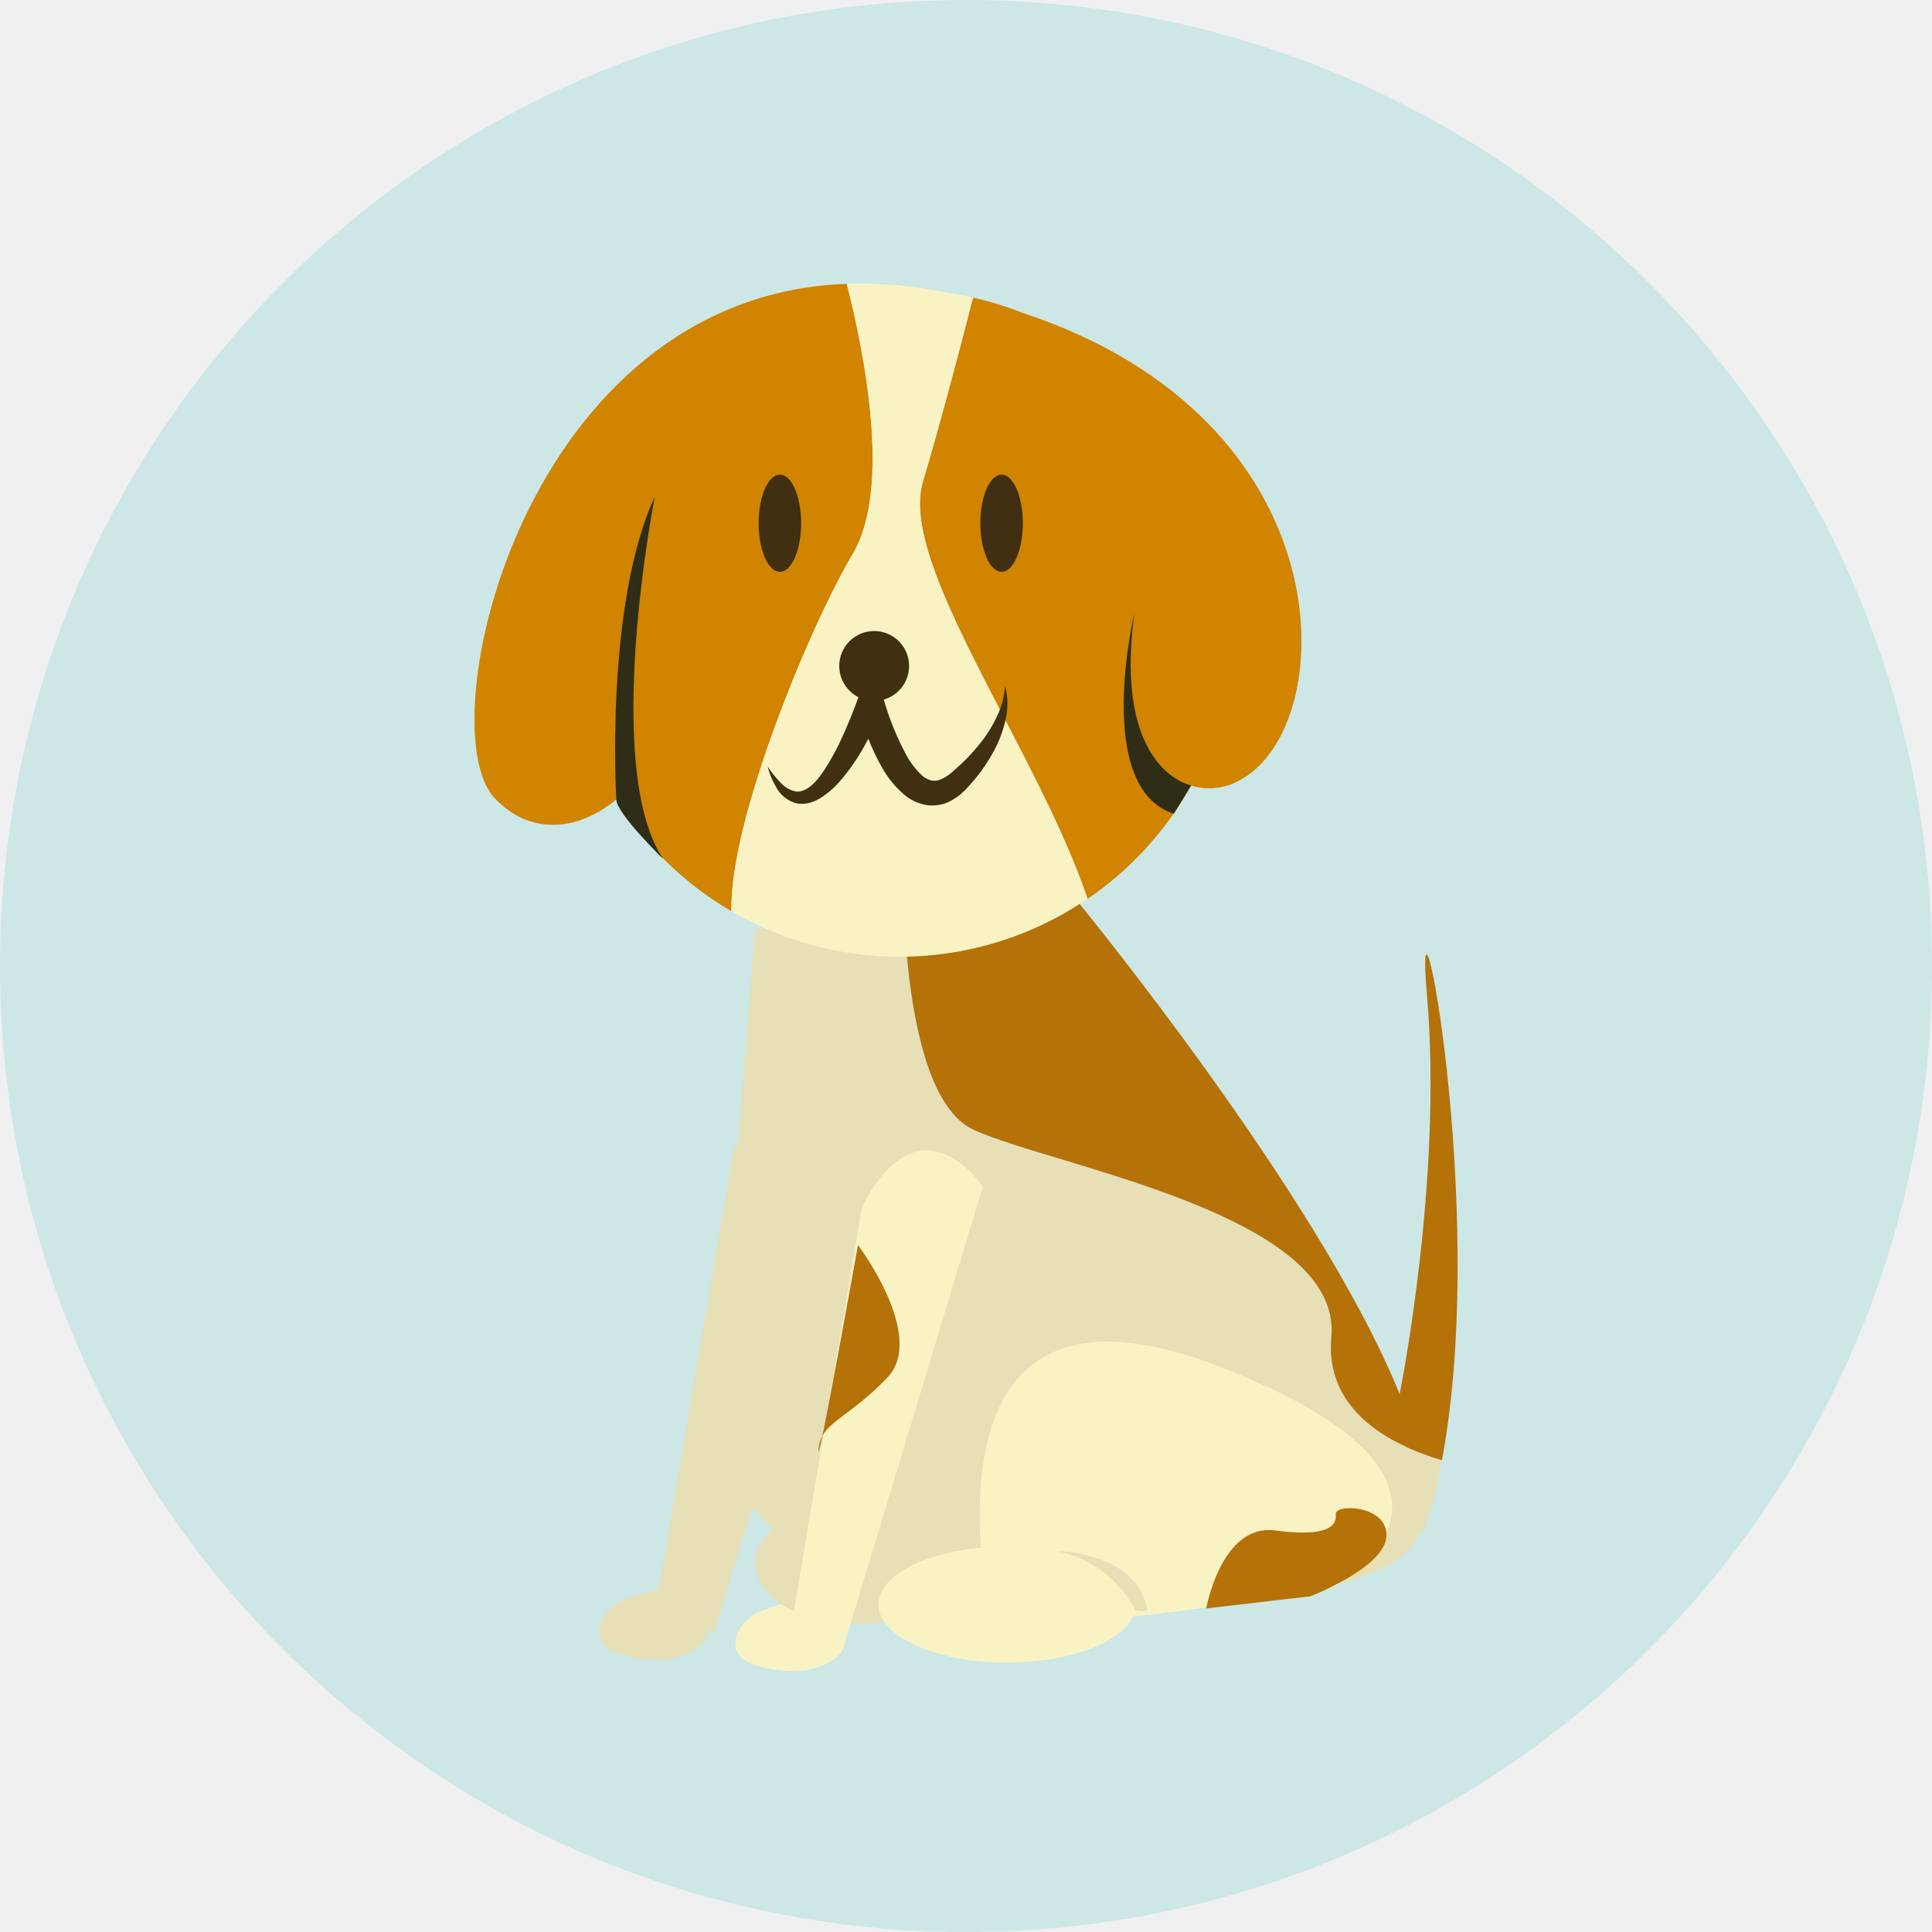
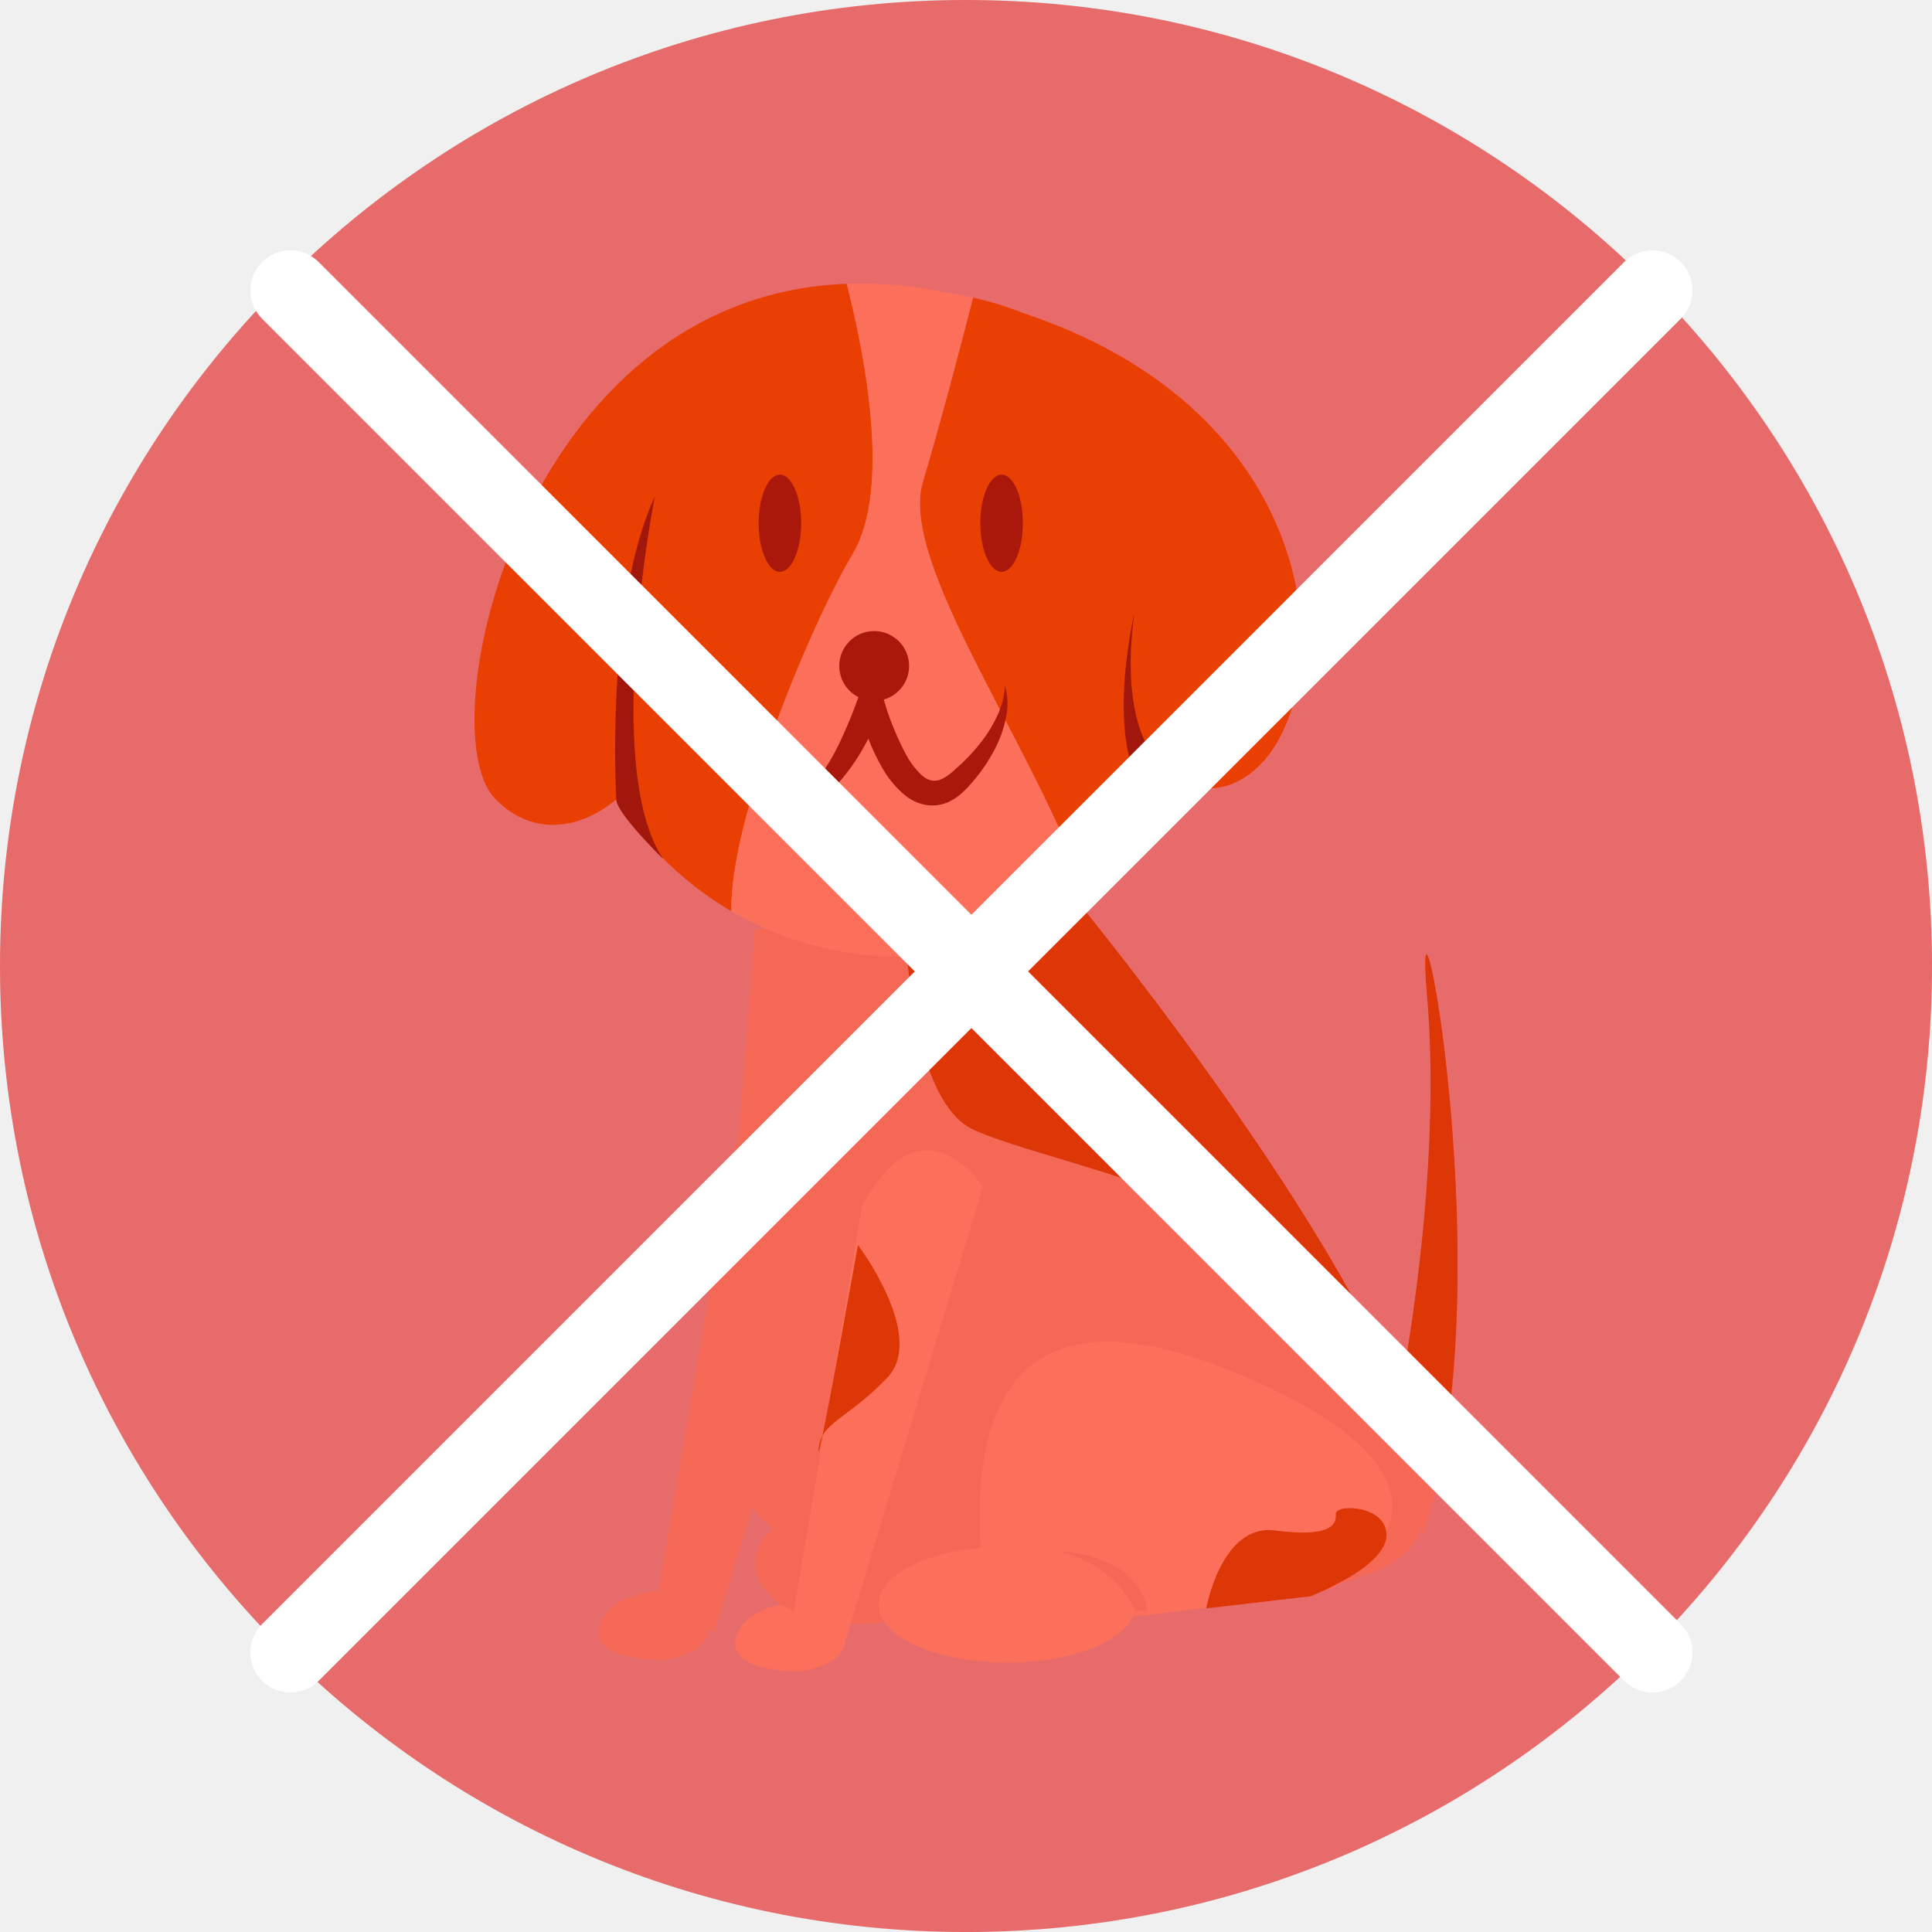
<svg xmlns="http://www.w3.org/2000/svg" width="96.459" height="96.459" viewBox="0 0 96.459 96.459">
-   <g transform="translate(-28 -241)">
-     <circle cx="48.23" cy="48.23" r="48.23" transform="translate(28 241)" fill="#cce7e6" />
-     <g transform="translate(-541.084 131.319)">
-       <path d="M608.894,189.672s-2.708.123-3.077,1.846,3.262,1.6,3.262,1.6,2.031-.247,2.185-1.416-2.37-2.031-2.37-2.031" fill="#f9f2c3" />
-       <path d="M602.071,189.1s-2.708.123-3.078,1.847,3.263,1.6,3.263,1.6,2.031-.246,2.185-1.416-2.37-2.031-2.37-2.031" fill="#e7dfb6" />
-       <path d="M635.549,176.44c.568-6.141-13.874-8.529-17.854-10.349-2.562-1.171-3.286-6.817-3.477-10.693l-7.44.686-1.851,23.442a7.6,7.6,0,0,0,6.329,8.1c8.781,1.467,23.383,3.236,27.818-.266a2.876,2.876,0,0,0,.959-1.421l.064.4a25.941,25.941,0,0,0,.972-3.744C638.4,181.785,635.213,180.062,635.549,176.44Z" fill="#e7dfb6" />
-       <path d="M617.7,166.091c3.98,1.82,18.422,4.208,17.854,10.349-.336,3.622,2.85,5.345,5.52,6.149,2.374-12.612-1.464-31.539-.744-23.207.8,9.211-1.365,19.9-1.365,19.9v.008c-4.016-9.943-16.149-24.684-16.149-24.684l-8.594.792C614.409,159.274,615.133,164.92,617.7,166.091Z" fill="#b47209" />
-       <path d="M620.135,125.3a16.486,16.486,0,0,0-2.471-.76c-.587,2.3-1.58,6.091-2.509,9.221-1.214,4.091,5.709,13.355,8.229,20.8a16.743,16.743,0,0,0,5.173-5.661,3.065,3.065,0,0,0,2.443-.276C636.016,145.932,636.42,130.675,620.135,125.3Z" fill="#d08400" />
-       <path d="M611.668,137.32c1.926-3.246.577-10.007-.308-13.47-16.2.6-20.907,22.145-17.584,25.676,1.693,1.8,4.043,1.743,6.079.069a16.755,16.755,0,0,0,5.748,5.583C605.49,150.639,609.534,140.917,611.668,137.32Z" fill="#d08400" />
-       <path d="M615.155,133.757c.929-3.13,1.922-6.923,2.509-9.221-.424-.1-.854-.176-1.29-.238l-.082-.017a20.831,20.831,0,0,0-4.932-.431c.885,3.463,2.234,10.224.308,13.47-2.134,3.6-6.178,13.319-6.065,17.858a16.655,16.655,0,0,0,17.781-.625C620.864,147.112,613.941,137.848,615.155,133.757Z" fill="#f9f2c3" />
-       <ellipse cx="1.061" cy="2.426" rx="1.061" ry="2.426" transform="translate(606.961 133.378)" fill="#402f11" />
-       <ellipse cx="1.061" cy="2.426" rx="1.061" ry="2.426" transform="translate(618.03 133.378)" fill="#402f11" />
-       <circle cx="1.744" cy="1.744" r="1.744" transform="translate(610.985 141.187)" fill="#402f11" />
-       <path d="M607.41,147.953a5.5,5.5,0,0,0,.661.819,1.348,1.348,0,0,0,.785.429c.51.031.983-.475,1.342-1.014a11.81,11.81,0,0,0,.968-1.775c.282-.621.546-1.275.768-1.9l.673-1.907.591,1.972a14.1,14.1,0,0,0,1.119,2.771,4,4,0,0,0,.807,1.057,1.093,1.093,0,0,0,.429.234.774.774,0,0,0,.439-.019,1.97,1.97,0,0,0,.518-.3,3.269,3.269,0,0,0,.275-.238l.284-.254a10.1,10.1,0,0,0,1.02-1.119,6.55,6.55,0,0,0,.788-1.3,3.85,3.85,0,0,0,.382-1.5,3.345,3.345,0,0,1,.044,1.635,5.859,5.859,0,0,1-.567,1.572,8.465,8.465,0,0,1-.923,1.4l-.273.316a4.149,4.149,0,0,1-.294.316,2.843,2.843,0,0,1-.8.572,1.99,1.99,0,0,1-1.119.153,2.348,2.348,0,0,1-1-.437,4.87,4.87,0,0,1-1.185-1.4,10.257,10.257,0,0,1-.726-1.532,13.136,13.136,0,0,1-.5-1.6l1.264.065a16.346,16.346,0,0,1-.958,1.99,9.951,9.951,0,0,1-1.293,1.828,4.191,4.191,0,0,1-.912.757c-.094.05-.187.1-.284.142a1.993,1.993,0,0,1-.316.1,1.332,1.332,0,0,1-.34.027l-.171-.012c-.056-.012-.111-.029-.166-.044a1.645,1.645,0,0,1-.91-.782A3.953,3.953,0,0,1,607.41,147.953Z" fill="#402f11" />
-       <path d="M599.855,149.6s-.583-9.7,1.919-15.118c0,0-2.653,13.495.417,18.082C602.191,152.559,599.87,150.308,599.855,149.6Z" fill="#2f2d15" />
-       <path d="M628.557,148.892s-3.9-.705-2.839-8.59c0,0-2.072,8.693,1.971,10.008Z" fill="#2f2d15" />
-       <ellipse cx="5.042" cy="3.032" rx="5.042" ry="3.032" transform="translate(606.778 184.703)" fill="#e7dfb6" />
-       <path d="M635.549,188.986s-17.058,2.957-17.172,1.138-3.411-18.082,11.713-12.168S635.549,188.986,635.549,188.986Z" fill="#f9f2c3" />
-       <ellipse cx="6.425" cy="2.9" rx="6.425" ry="2.9" transform="translate(612.944 186.889)" fill="#f9f2c3" />
-       <path d="M625.777,190.092a5.619,5.619,0,0,0-3.9-2.963s3.986,0,4.5,2.982Z" fill="#e7dfb6" />
-       <path d="M612.125,169.915l-3.57,21.173,2.709.615,6.893-22.773S615.08,164.252,612.125,169.915Z" fill="#f9f2c3" />
-       <path d="M605.708,167.1l-3.976,23.359,3.016.679,7.678-25.125S609,160.848,605.708,167.1Z" fill="#e7dfb6" />
-       <path d="M611.92,171.84s3.437,4.549,1.466,6.621-3.336,2.224-3.437,3.589S611.92,171.84,611.92,171.84Z" fill="#b47209" />
-       <path d="M629.307,189.985s.758-4.246,3.437-3.892,3.083-.253,3.032-.809,2.628-.455,2.527,1.112-3.791,2.982-3.791,2.982Z" fill="#b47209" />
+   <g id="dog" transform="translate(-140 -358)">
+     <g id="dog-2" data-name="dog" transform="translate(-429.084 248.319)">
+       <circle id="Ellipse_1" data-name="Ellipse 1" cx="48.23" cy="48.23" r="48.23" transform="translate(569.084 109.681)" fill="#cce7e6" />
+       <g id="Group_4" data-name="Group 4">
+         <path id="Path_1" data-name="Path 1" d="M608.894,189.672s-2.708.123-3.077,1.846,3.262,1.6,3.262,1.6,2.031-.247,2.185-1.416-2.37-2.031-2.37-2.031" fill="#f9f2c3" />
+         <path id="Path_2" data-name="Path 2" d="M602.071,189.1s-2.708.123-3.078,1.847,3.263,1.6,3.263,1.6,2.031-.246,2.185-1.416-2.37-2.031-2.37-2.031" fill="#e7dfb6" />
+         <path id="Path_3" data-name="Path 3" d="M635.549,176.44c.568-6.141-13.874-8.529-17.854-10.349-2.562-1.171-3.286-6.817-3.477-10.693l-7.44.686-1.851,23.442a7.6,7.6,0,0,0,6.329,8.1c8.781,1.467,23.383,3.236,27.818-.266a2.876,2.876,0,0,0,.959-1.421l.064.4a25.941,25.941,0,0,0,.972-3.744C638.4,181.785,635.213,180.062,635.549,176.44Z" fill="#e7dfb6" />
+         <path id="Path_4" data-name="Path 4" d="M617.7,166.091c3.98,1.82,18.422,4.208,17.854,10.349-.336,3.622,2.85,5.345,5.52,6.149,2.374-12.612-1.464-31.539-.744-23.207.8,9.211-1.365,19.9-1.365,19.9v.008c-4.016-9.943-16.149-24.684-16.149-24.684l-8.594.792C614.409,159.274,615.133,164.92,617.7,166.091Z" fill="#b47209" />
+         <g id="Group_1" data-name="Group 1">
+           <path id="Path_5" data-name="Path 5" d="M620.135,125.3a16.486,16.486,0,0,0-2.471-.76c-.587,2.3-1.58,6.091-2.509,9.221-1.214,4.091,5.709,13.355,8.229,20.8a16.743,16.743,0,0,0,5.173-5.661,3.065,3.065,0,0,0,2.443-.276C636.016,145.932,636.42,130.675,620.135,125.3Z" fill="#d08400" />
+           <path id="Path_6" data-name="Path 6" d="M611.668,137.32c1.926-3.246.577-10.007-.308-13.47-16.2.6-20.907,22.145-17.584,25.676,1.693,1.8,4.043,1.743,6.079.069a16.755,16.755,0,0,0,5.748,5.583C605.49,150.639,609.534,140.917,611.668,137.32Z" fill="#d08400" />
+           <path id="Path_7" data-name="Path 7" d="M615.155,133.757c.929-3.13,1.922-6.923,2.509-9.221-.424-.1-.854-.176-1.29-.238l-.082-.017a20.831,20.831,0,0,0-4.932-.431c.885,3.463,2.234,10.224.308,13.47-2.134,3.6-6.178,13.319-6.065,17.858a16.655,16.655,0,0,0,17.781-.625C620.864,147.112,613.941,137.848,615.155,133.757Z" fill="#f9f2c3" />
+           <ellipse id="Ellipse_2" data-name="Ellipse 2" cx="1.061" cy="2.426" rx="1.061" ry="2.426" transform="translate(606.961 133.378)" fill="#402f11" />
+           <ellipse id="Ellipse_3" data-name="Ellipse 3" cx="1.061" cy="2.426" rx="1.061" ry="2.426" transform="translate(618.03 133.378)" fill="#402f11" />
+           <circle id="Ellipse_4" data-name="Ellipse 4" cx="1.744" cy="1.744" r="1.744" transform="translate(610.985 141.187)" fill="#402f11" />
+           <path id="Path_8" data-name="Path 8" d="M607.41,147.953a5.5,5.5,0,0,0,.661.819,1.348,1.348,0,0,0,.785.429c.51.031.983-.475,1.342-1.014a11.81,11.81,0,0,0,.968-1.775c.282-.621.546-1.275.768-1.9l.673-1.907.591,1.972a14.1,14.1,0,0,0,1.119,2.771,4,4,0,0,0,.807,1.057,1.093,1.093,0,0,0,.429.234.774.774,0,0,0,.439-.019,1.97,1.97,0,0,0,.518-.3,3.269,3.269,0,0,0,.275-.238l.284-.254a10.1,10.1,0,0,0,1.02-1.119,6.55,6.55,0,0,0,.788-1.3,3.85,3.85,0,0,0,.382-1.5,3.345,3.345,0,0,1,.044,1.635,5.859,5.859,0,0,1-.567,1.572,8.465,8.465,0,0,1-.923,1.4l-.273.316a4.149,4.149,0,0,1-.294.316,2.843,2.843,0,0,1-.8.572,1.99,1.99,0,0,1-1.119.153,2.348,2.348,0,0,1-1-.437,4.87,4.87,0,0,1-1.185-1.4,10.257,10.257,0,0,1-.726-1.532,13.136,13.136,0,0,1-.5-1.6l1.264.065a16.346,16.346,0,0,1-.958,1.99,9.951,9.951,0,0,1-1.293,1.828,4.191,4.191,0,0,1-.912.757c-.094.05-.187.1-.284.142a1.993,1.993,0,0,1-.316.1,1.332,1.332,0,0,1-.34.027l-.171-.012c-.056-.012-.111-.029-.166-.044a1.645,1.645,0,0,1-.91-.782A3.953,3.953,0,0,1,607.41,147.953Z" fill="#402f11" />
+           <path id="Path_9" data-name="Path 9" d="M599.855,149.6s-.583-9.7,1.919-15.118c0,0-2.653,13.495.417,18.082C602.191,152.559,599.87,150.308,599.855,149.6Z" fill="#2f2d15" />
+           <path id="Path_10" data-name="Path 10" d="M628.557,148.892s-3.9-.705-2.839-8.59c0,0-2.072,8.693,1.971,10.008Z" fill="#2f2d15" />
+         </g>
+         <ellipse id="Ellipse_5" data-name="Ellipse 5" cx="5.042" cy="3.032" rx="5.042" ry="3.032" transform="translate(606.778 184.703)" fill="#e7dfb6" />
+         <g id="Group_3" data-name="Group 3">
+           <path id="Path_11" data-name="Path 11" d="M635.549,188.986s-17.058,2.957-17.172,1.138-3.411-18.082,11.713-12.168S635.549,188.986,635.549,188.986Z" fill="#f9f2c3" />
+           <g id="Group_2" data-name="Group 2">
+             <ellipse id="Ellipse_6" data-name="Ellipse 6" cx="6.425" cy="2.9" rx="6.425" ry="2.9" transform="translate(612.944 186.889)" fill="#f9f2c3" />
+             <path id="Path_12" data-name="Path 12" d="M625.777,190.092a5.619,5.619,0,0,0-3.9-2.963s3.986,0,4.5,2.982Z" fill="#e7dfb6" />
+           </g>
+         </g>
+         <path id="Path_13" data-name="Path 13" d="M612.125,169.915l-3.57,21.173,2.709.615,6.893-22.773S615.08,164.252,612.125,169.915Z" fill="#f9f2c3" />
+         <path id="Path_14" data-name="Path 14" d="M605.708,167.1l-3.976,23.359,3.016.679,7.678-25.125S609,160.848,605.708,167.1Z" fill="#e7dfb6" />
+         <path id="Path_15" data-name="Path 15" d="M611.92,171.84s3.437,4.549,1.466,6.621-3.336,2.224-3.437,3.589S611.92,171.84,611.92,171.84Z" fill="#b47209" />
+         <path id="Path_16" data-name="Path 16" d="M629.307,189.985s.758-4.246,3.437-3.892,3.083-.253,3.032-.809,2.628-.455,2.527,1.112-3.791,2.982-3.791,2.982Z" fill="#b47209" />
+       </g>
+     </g>
+     <g id="wrong">
+       <g id="Group_6" data-name="Group 6" transform="translate(-359.084 318.319)">
+         <circle id="Ellipse_1-2" data-name="Ellipse 1" cx="48.23" cy="48.23" r="48.23" transform="translate(499.084 39.681)" fill="#ff0505" opacity="0.549" />
+       </g>
+       <line id="Line_1" data-name="Line 1" x2="68" y2="68" transform="translate(154.5 372.5)" fill="none" stroke="#fff" stroke-linecap="round" stroke-width="4" />
+       <line id="Line_2" data-name="Line 2" x1="68" y2="68" transform="translate(154.5 372.5)" fill="none" stroke="#fff" stroke-linecap="round" stroke-width="4" />
    </g>
  </g>
</svg>
